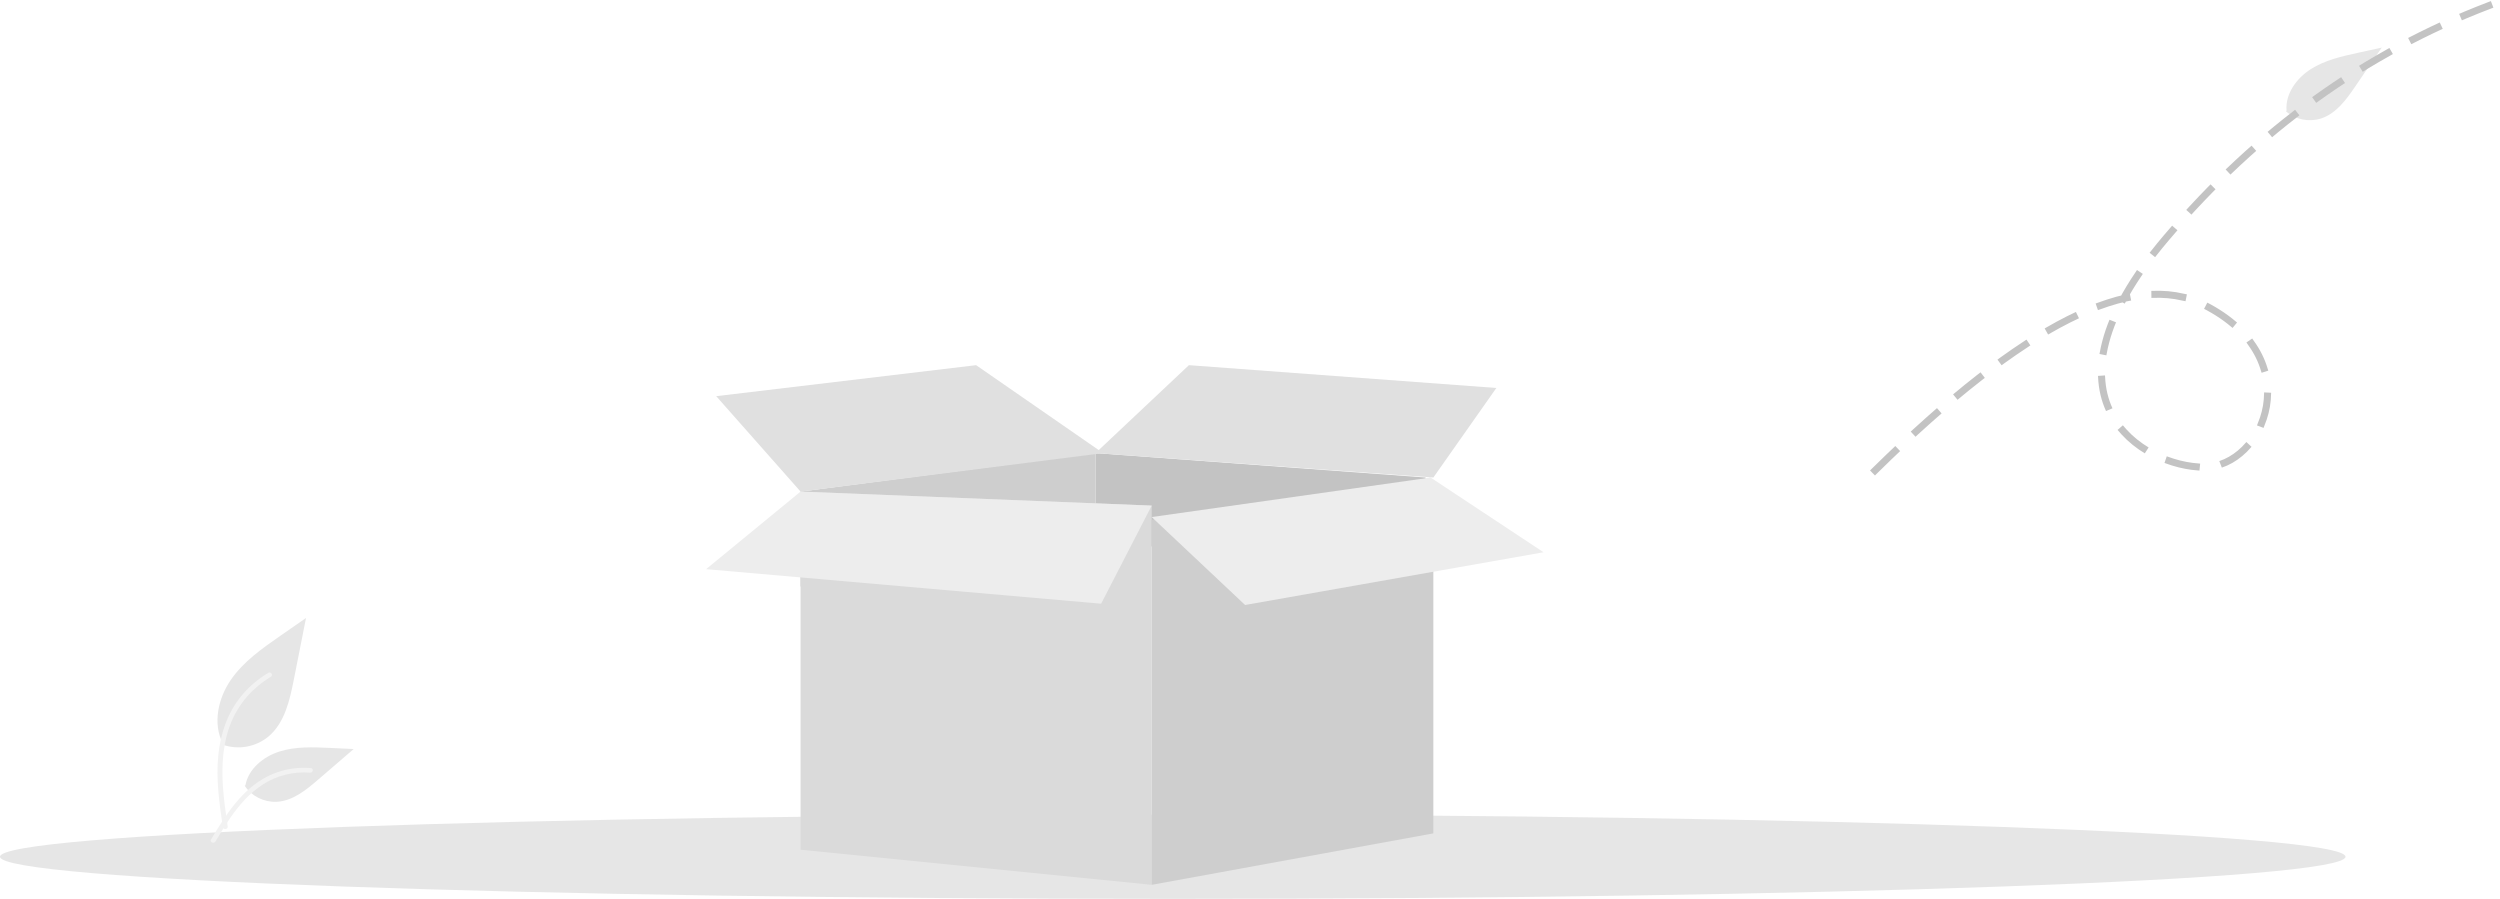
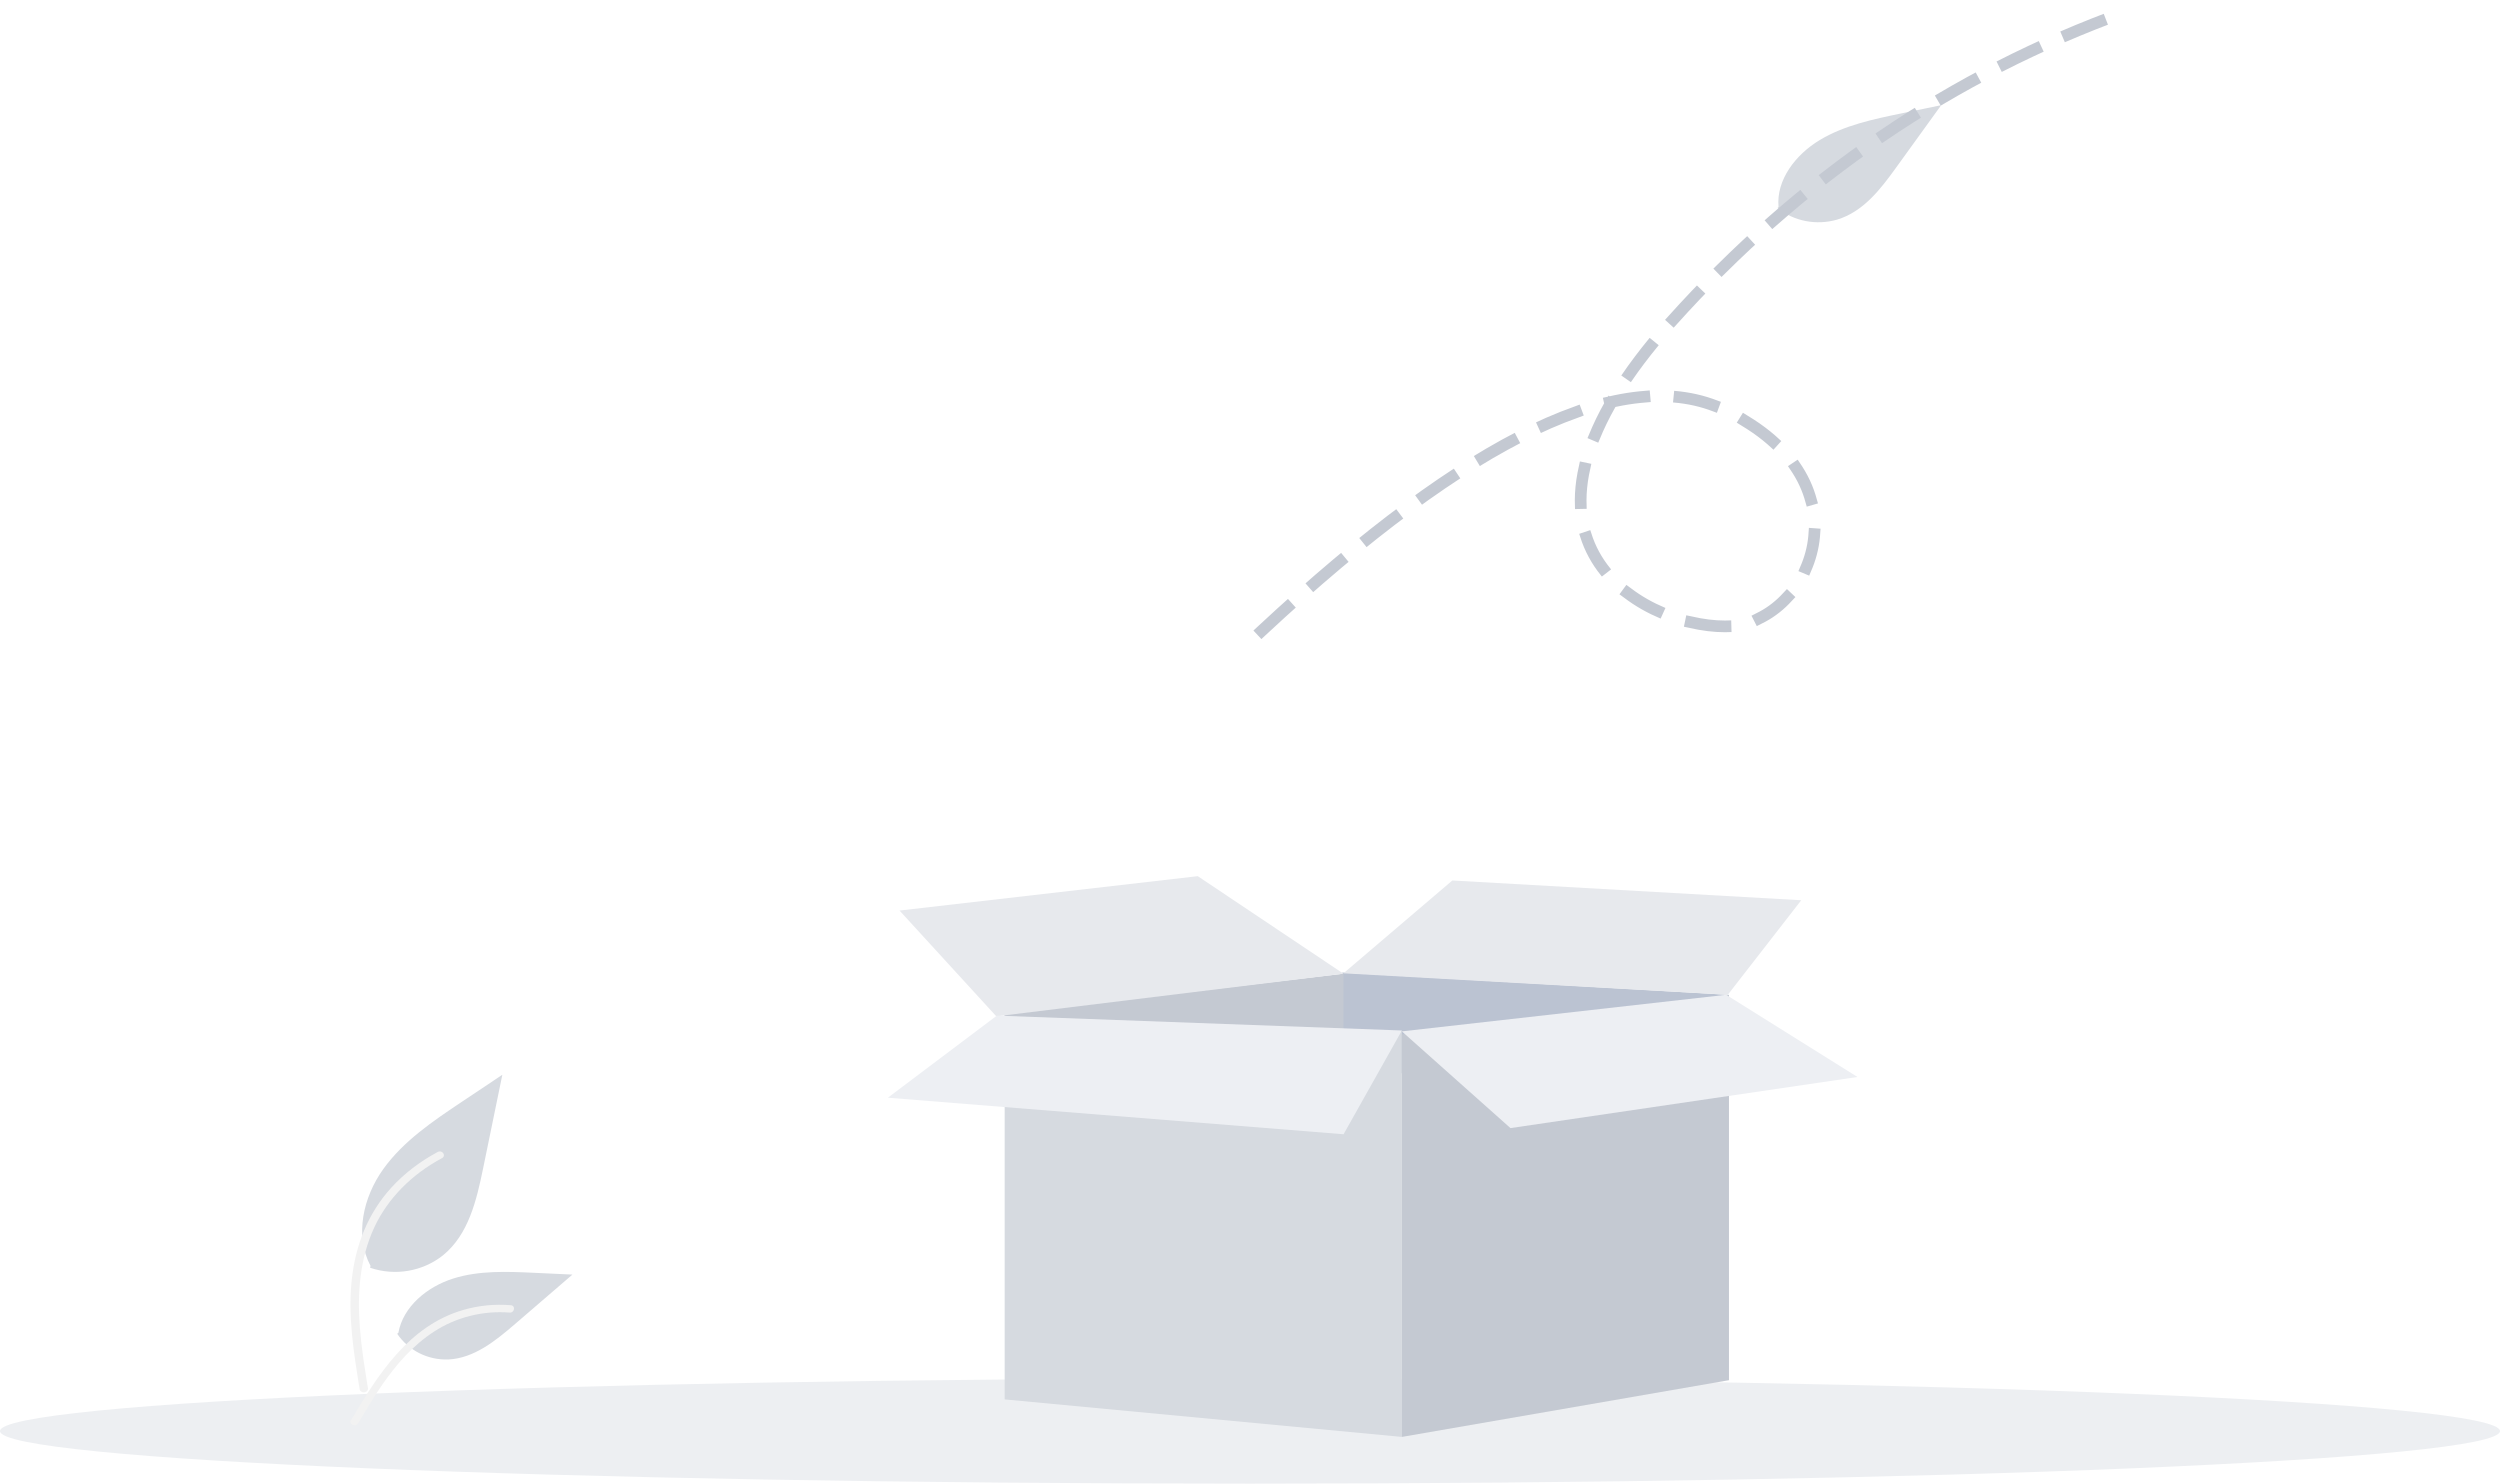
- <svg xmlns="http://www.w3.org/2000/svg" width="178px" height="64px" viewBox="0 0 178 64" version="1.1">
+ <svg xmlns="http://www.w3.org/2000/svg" width="214px" height="127px" viewBox="0 0 214 127" version="1.1">
  <g id="页面-1" stroke="none" stroke-width="1" fill="none" fill-rule="evenodd">
-     <g id="编组-2" transform="translate(0, 0.400824)">
-       <ellipse id="椭圆形" fill="#E6E6E6" cx="83.5" cy="60.599" rx="83.5" ry="3" />
-       <g id="编组-3" transform="translate(50.27328, 25.59918)">
-         <polygon id="矩形备份-3" fill="#C3C3C3" transform="translate(39.47816, 10.50926) scale(1, -1) translate(-39.47816, -10.50926) " points="27.727 8.481 51.23 6.261 51.23 13.019 27.727 14.757" />
-         <polygon id="矩形备份-3" fill="#CECECE" transform="translate(17.22672, 11.00926) scale(-1, -1) translate(-17.22672, -11.00926) " points="6.727 8.207 27.727 6.261 27.727 13.019 6.727 15.757" />
-         <polygon id="矩形" fill="#DADADA" points="6.727 9 31.727 10 31.727 37 6.727 34.502" />
-         <polygon id="矩形备份" fill="#CECECE" points="31.727 11 51.781 8.436 51.781 33.336 31.727 37" />
-         <polygon id="矩形备份" fill="#EDEDED" points="31.727 10.814 51.584 8 59.627 13.321 38.377 17.075" />
-         <polygon id="矩形备份-2" fill="#E0E0E0" transform="translate(41.99702, 4) scale(1, -1) translate(-41.99702, -4) " points="27.727 1.739 51.781 2.84217094e-13 56.267 6.376 34.377 8" />
-         <polygon id="矩形备份-4" fill="#E0E0E0" transform="translate(14.49382, 4.5) scale(-1, -1) translate(-14.49382, -4.5) " points="0.72 2.739 22.261 -6.39488462e-14 28.267 6.793 9.761 9" />
-         <polygon id="矩形" fill="#EDEDED" points="6.727 9 31.727 10 28.128 16.984 -2.61599023e-14 14.524" />
+     <g id="我的报告（暂无）" transform="translate(-84, -240)">
+       <g id="编组-4" transform="translate(84, 240)">
+         <g id="编组-2" transform="translate(0, 1)">
+           <ellipse id="椭圆形" fill="#EDEFF2" cx="107" cy="121.5" rx="107" ry="4.5" />
+           <g id="编组-3" transform="translate(76, 74)">
+             <polygon id="矩形备份-3" fill="#BBC3D2" transform="translate(55.39851, 13.78462) scale(1, -1) translate(-55.39851, -13.78462) " points="38.899 11.14 71.899 8.246 71.899 17.415 38.899 19.323" />
+             <polygon id="矩形备份-3" fill="#C4C9D2" transform="translate(24.48897, 13.86641) scale(-1, -1) translate(-24.48897, -13.86641) " points="9.978 10.808 39 8.348 39 15.963 9.978 19.385" />
+             <polygon id="矩形" fill="#D6DAE0" points="10 12 44 13.286 44 48 10 44.789" />
+             <polygon id="矩形备份" fill="#C4C9D2" points="44 13.55 72 10.154 72 43.145 44 48" />
+             <polygon id="矩形备份" fill="#EDEFF3" points="44 13.286 71.758 10.154 83 17.19 53.296 21.565" />
+             <polygon id="矩形备份-2" fill="#E7E9ED" transform="translate(58.593, 5.261538) scale(1, -1) translate(-58.593, -5.261538) " points="39 2.207 71.899 0.369 78.186 8.462 48.32 10.154" />
+             <polygon id="矩形备份-4" fill="#E7E9ED" transform="translate(20, 6) scale(-1, -1) translate(-20, -6) " points="1 3.652 30.714 -8.52651283e-14 39 9.057 13.471 12" />
+             <polygon id="矩形" fill="#EDEFF3" points="9.329 11.938 44 13.21 39.01 22.092 -2.14594511e-13 18.964" />
+           </g>
+           <g id="编组" transform="translate(30, 91)" fill-rule="nonzero">
+             <path d="M1.682,16.52 C3.811,17.246 6.177,16.842 7.922,15.454 C10.108,13.674 10.793,10.744 11.351,8.029 L13,0 L9.547,2.306 C7.064,3.964 4.525,5.676 2.805,8.078 C1.086,10.48 0.336,13.76 1.717,16.359" id="b9ccae5a-ffdd-4f5c-9c1e-05af9f0f3372" fill="#D6DAE0" />
+             <path d="M0.793,26.963 C0.284,23.823 -0.24,20.642 0.118,17.469 C0.435,14.65 1.451,11.897 3.519,9.639 C4.617,8.443 5.952,7.419 7.466,6.611 C7.861,6.4 8.224,6.93 7.831,7.14 C5.212,8.541 3.186,10.61 2.046,13.049 C0.786,15.761 0.584,18.718 0.801,21.599 C0.932,23.341 1.211,25.072 1.491,26.8 C1.536,26.963 1.426,27.127 1.238,27.177 C1.045,27.221 0.847,27.125 0.793,26.963 L0.793,26.963 Z" id="f4ad1d06-bd03-4ced-a5c4-c19a65ab4ee5" fill="#F2F2F2" />
+             <path d="M4,22.171 C4.963,23.599 6.62,24.433 8.371,24.372 C10.584,24.269 12.428,22.764 14.089,21.334 L19,17.105 L15.75,16.953 C13.412,16.844 11.014,16.741 8.788,17.445 C6.561,18.149 4.508,19.84 4.101,22.088" id="baf785f8-b4c6-42cf-85bd-8a16037845f7" fill="#D6DAE0" />
+             <path d="M0.044,29.57 C2.32,25.741 4.959,21.485 9.675,20.125 C10.987,19.748 12.361,19.613 13.726,19.727 C14.156,19.762 14.049,20.393 13.62,20.357 C11.332,20.177 9.049,20.751 7.155,21.984 C5.332,23.164 3.913,24.805 2.712,26.544 C1.976,27.61 1.317,28.721 0.658,29.83 C0.447,30.185 -0.169,29.929 0.044,29.57 Z" id="a14e4330-7125-4e03-a856-d6453c34f6cc" fill="#F2F2F2" />
+           </g>
+           <path d="M151.514,14.808 C152.555,16.259 154.322,17.124 156.175,17.089 C158.517,17.019 160.447,15.531 162.183,14.116 L167.319,9.933 L163.875,9.732 C161.399,9.587 158.859,9.448 156.512,10.123 C154.165,10.797 152.017,12.469 151.62,14.725" id="baf785f8-b4c6-42cf-85bd-8a16037845f7" fill="#D6DAE0" transform="translate(159.4165, 13.3508) rotate(-15) translate(-159.4165, -13.3508) " />
+           <path d="M108,53 C125.897,36.328 139.115,30.031 147.654,34.109 C160.462,40.226 154.947,52.618 147.654,52.618 C140.361,52.618 126.572,44.914 143.092,26.5 C154.105,14.224 167.074,5.39 182,0" id="直线-2" stroke="#C4C9D2" stroke-linecap="square" stroke-dasharray="3" />
+         </g>
      </g>
-       <g id="编组" transform="translate(15, 43.59918)" fill-rule="nonzero">
-         <path d="M0.843,9.018 C1.961,9.415 3.204,9.194 4.121,8.436 C5.269,7.465 5.629,5.865 5.922,4.383 L6.788,1.687539e-14 L4.974,1.259 C3.67,2.164 2.336,3.099 1.433,4.41 C0.53,5.721 0.136,7.511 0.862,8.93" id="b9ccae5a-ffdd-4f5c-9c1e-05af9f0f3372" fill="#E6E6E6" />
-         <path d="M0.869,14.909 C0.622,13.211 0.368,11.492 0.542,9.775 C0.696,8.251 1.188,6.763 2.191,5.542 C2.723,4.896 3.371,4.342 4.105,3.905 C4.296,3.791 4.472,4.077 4.282,4.191 C3.012,4.949 2.03,6.067 1.477,7.386 C0.866,8.852 0.768,10.451 0.873,12.008 C0.937,12.95 1.072,13.886 1.208,14.821 C1.23,14.909 1.176,14.998 1.085,15.025 C0.992,15.048 0.896,14.997 0.869,14.909 L0.869,14.909 Z" id="f4ad1d06-bd03-4ced-a5c4-c19a65ab4ee5" fill="#F2F2F2" />
-         <path d="M2.424,11.951 C2.922,12.689 3.779,13.121 4.685,13.089 C5.829,13.036 6.783,12.258 7.642,11.518 L10.182,9.331 L8.501,9.252 C7.292,9.196 6.052,9.143 4.9,9.507 C3.749,9.871 2.687,10.746 2.476,11.908" id="baf785f8-b4c6-42cf-85bd-8a16037845f7" fill="#E6E6E6" />
-         <path d="M0.023,15.778 C1.205,13.797 2.576,11.596 5.026,10.893 C5.707,10.698 6.422,10.628 7.13,10.687 C7.354,10.705 7.298,11.031 7.075,11.013 C5.887,10.92 4.701,11.217 3.717,11.854 C2.77,12.465 2.033,13.313 1.409,14.213 C1.026,14.764 0.684,15.338 0.342,15.912 C0.232,16.096 -0.088,15.963 0.023,15.778 Z" id="a14e4330-7125-4e03-a856-d6453c34f6cc" fill="#F2F2F2" />
-       </g>
-       <path d="M162.424,6.55 C162.922,7.289 163.779,7.72 164.685,7.688 C165.829,7.635 166.783,6.857 167.642,6.117 L170.182,3.93 L168.501,3.852 C167.292,3.795 166.052,3.742 164.9,4.106 C163.749,4.47 162.687,5.345 162.476,6.507" id="baf785f8-b4c6-42cf-85bd-8a16037845f7" fill="#E6E6E6" transform="translate(166.303, 5.750692) rotate(-15) translate(-166.303, -5.750692) " />
-       <path d="M133.5,33.099 C144.07,22.687 151.877,18.755 156.92,21.302 C164.485,25.122 161.228,32.86 156.92,32.86 C152.613,32.86 144.469,28.05 154.226,16.55 C160.73,8.883 168.39,3.366 177.206,-3.55271368e-14" id="直线-2" stroke="#C3C3C3" stroke-width="0.5" stroke-linecap="square" stroke-dasharray="2" />
    </g>
  </g>
</svg>
